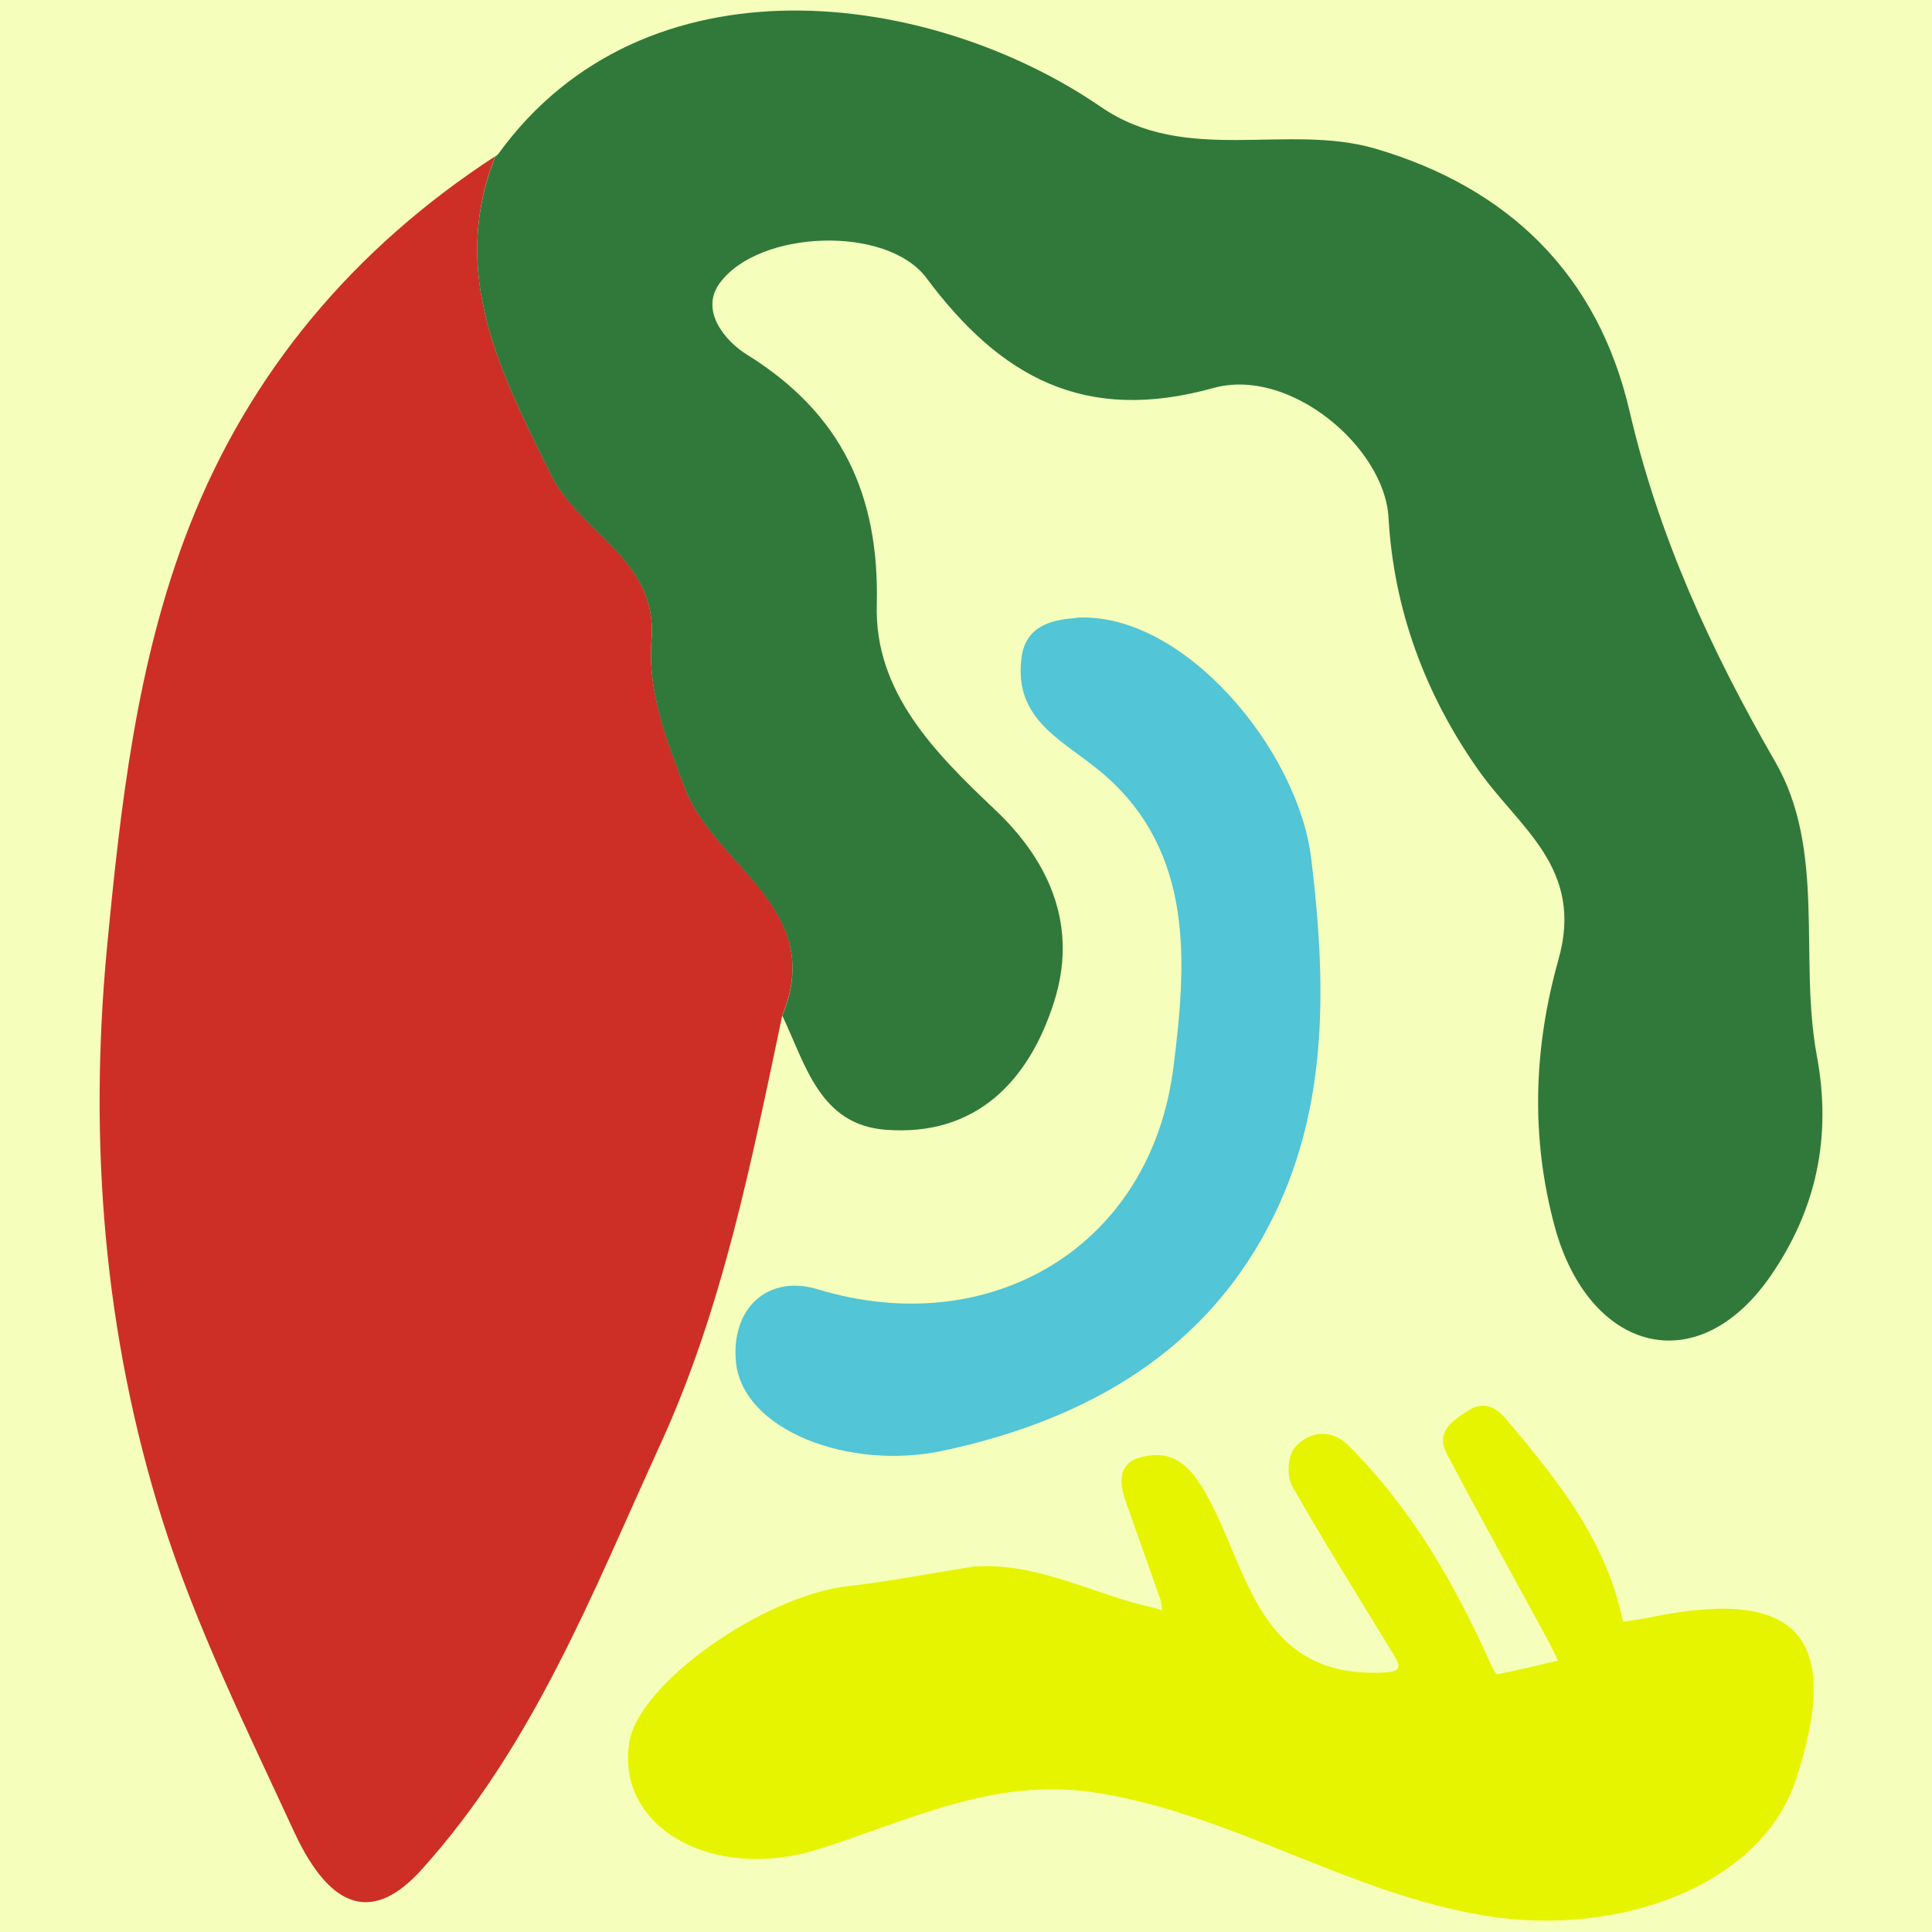
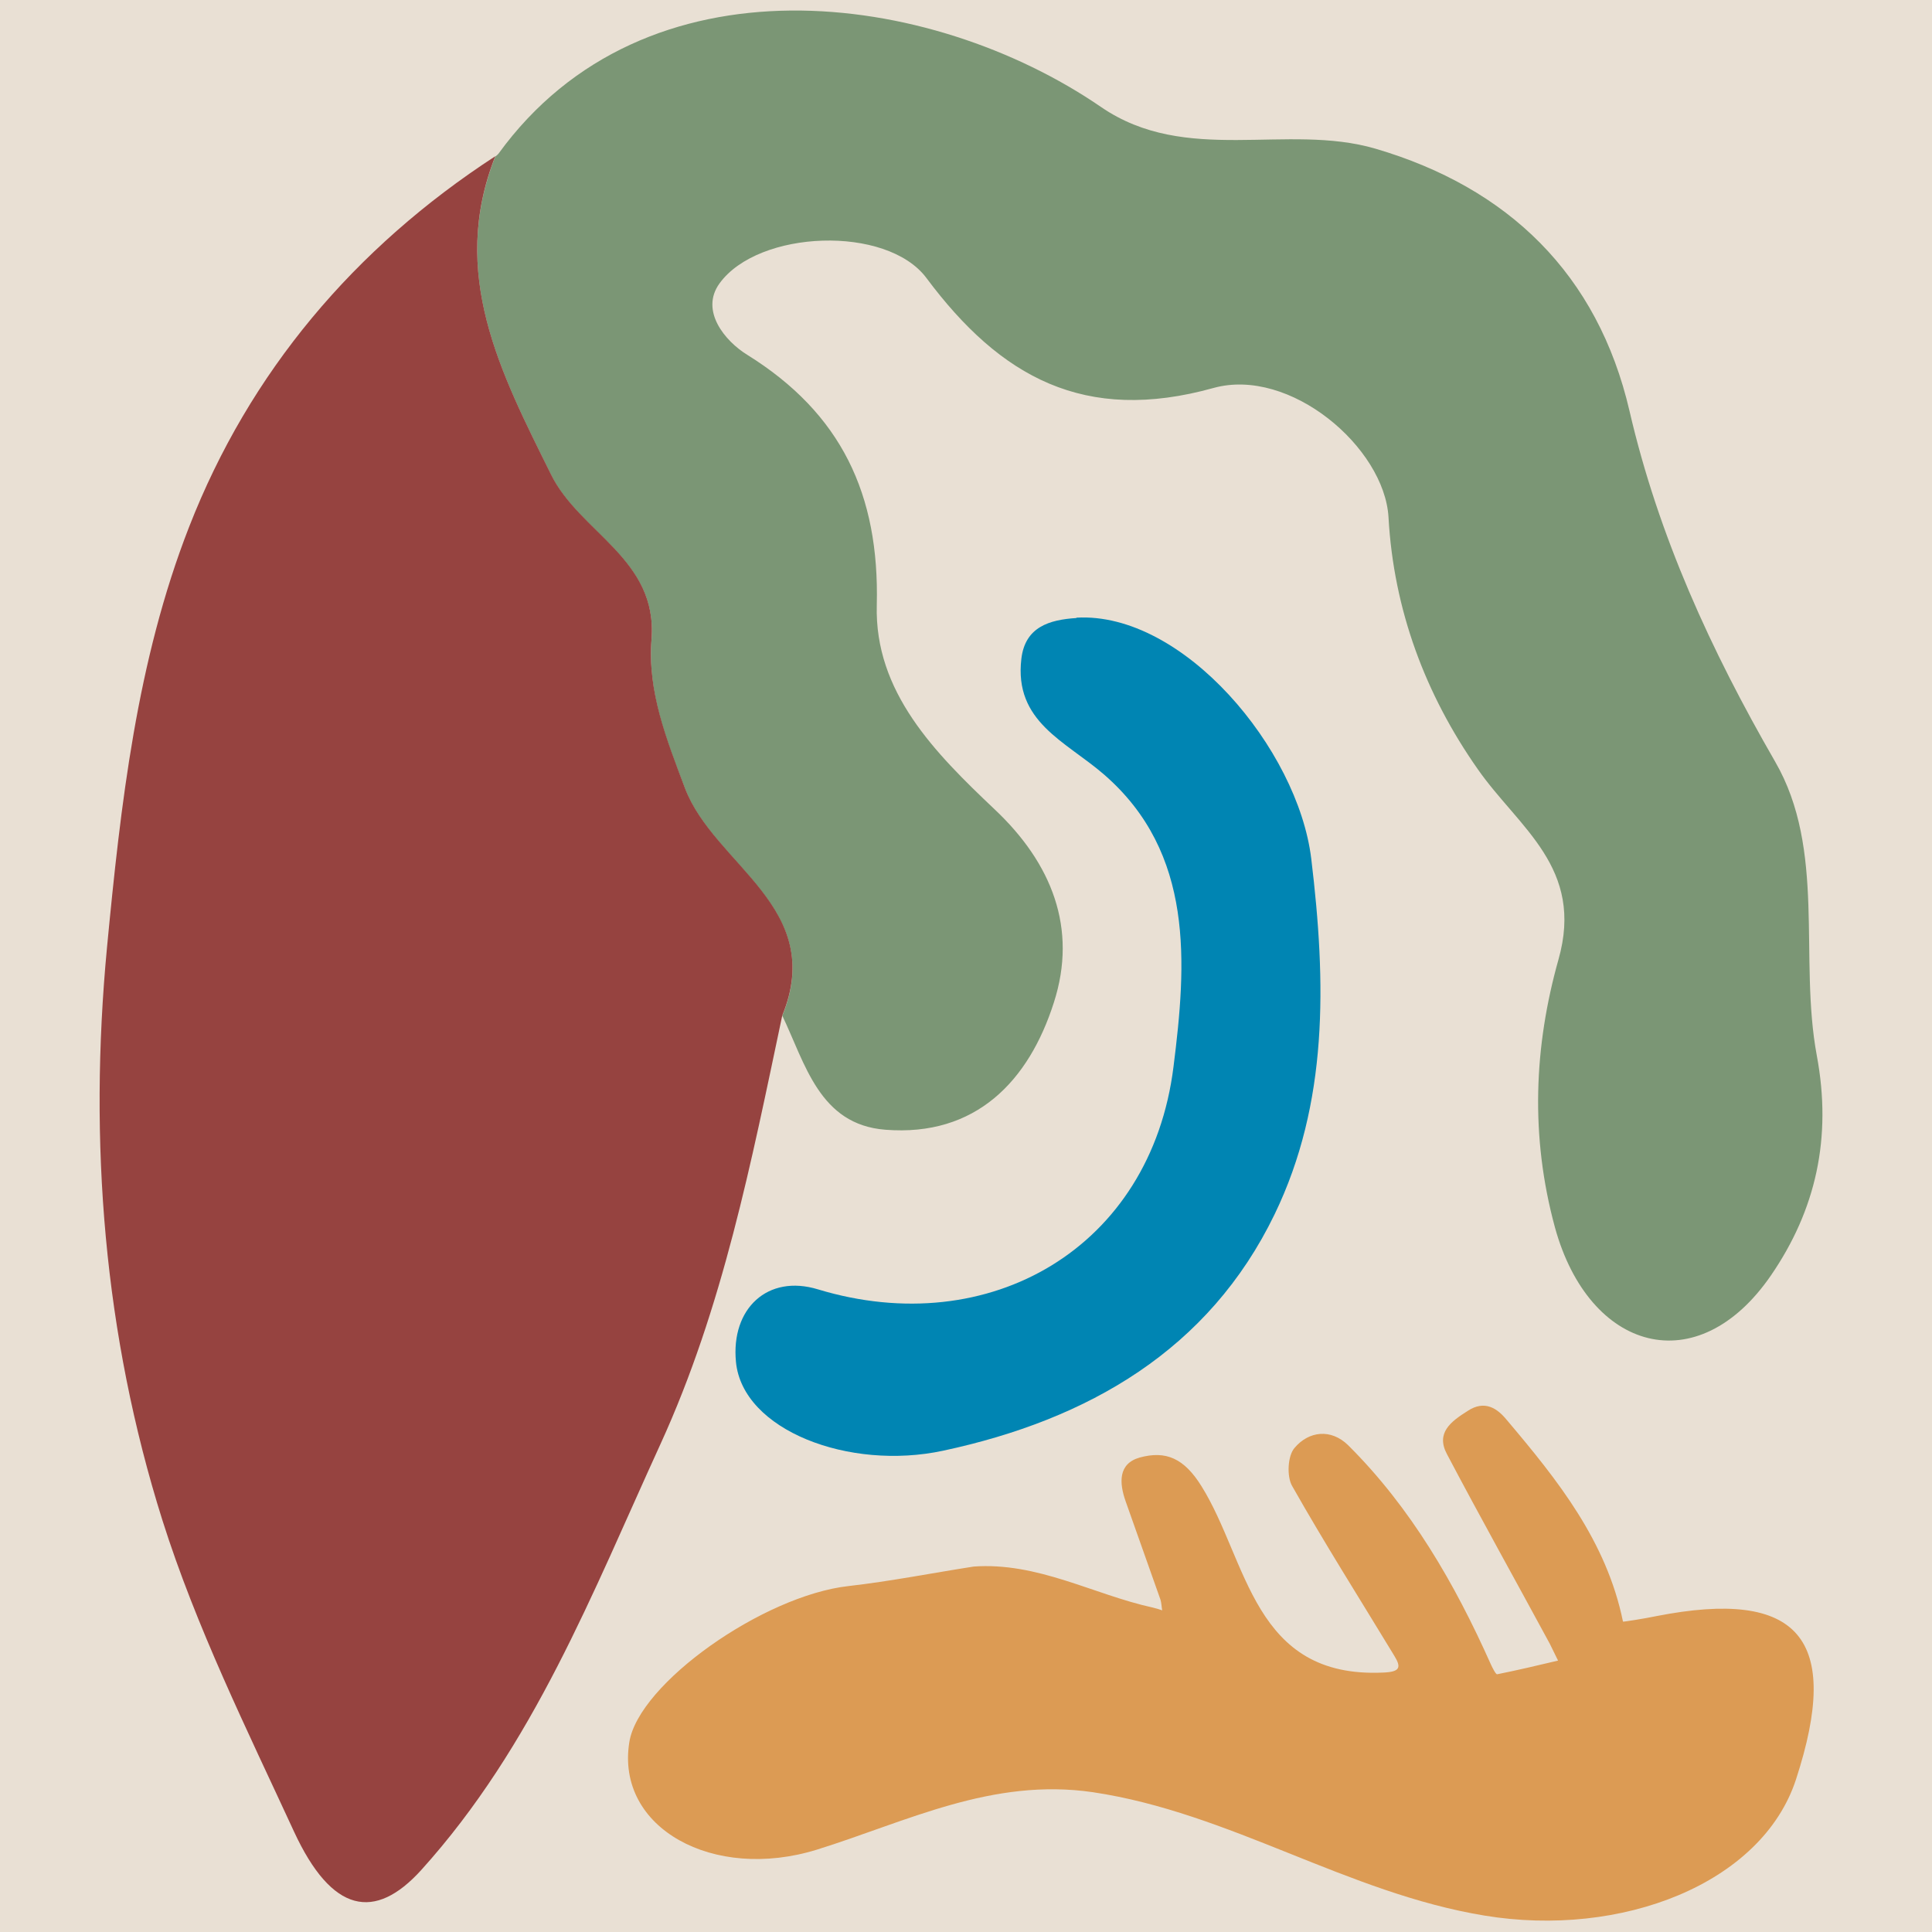
- <svg xmlns="http://www.w3.org/2000/svg" id="Layer_1" version="1.1" viewBox="0 0 565.2 565.2">
-   <defs>
-     <style>
-       .st0 {
-         fill: #52c5d6;
-       }
- 
-       .st0, .st1, .st2, .st3 {
-         fill-rule: evenodd;
-       }
- 
-       .st1 {
-         fill: #e7f400;
-       }
- 
-       .st2 {
-         fill: #cd2f27;
-       }
- 
-       .st3 {
-         fill: #30793b;
-       }
- 
-       .st4 {
-         fill: #f5ffbb;
-       }
-     </style>
-   </defs>
-   <rect class="st4" x="-.8" y="-.8" width="566.9" height="566.9" />
-   <g>
-     <path class="st2" d="M228.8,297.3c-9,42.6-17.3,85.2-35.6,125.2-19.9,43.5-37.1,88.2-70,124.6-13.5,14.9-26.1,12.7-37.2-11.3-13.8-29.9-28.6-59.8-38.5-91.1-17.1-54.3-21.6-110.5-16.2-167.5,4-41.8,8.7-83.8,24-123,17.7-45.4,48.4-81.7,89.6-108.5-13.6,34.4,1.6,63.4,16.3,93.1,8.4,17.1,31.3,24.7,29.4,48.3-1.2,15.2,4.4,29.2,9.8,43.5,8.6,22.6,41.5,34.9,28.4,66.6Z" />
-     <path class="st3" d="M228.8,297.3c13.1-31.6-19.8-44-28.4-66.6-5.5-14.3-11-28.3-9.8-43.5,1.9-23.6-21-31.2-29.4-48.3-14.7-29.8-29.9-58.7-16.3-93.1h0c.3-.2.6-.5.9-.8,42.9-59.2,126.3-48,176.3-13.7,24.9,17.1,54.3,4.6,80.3,12.2,38.8,11.4,65,36.7,74.3,76.7,8.5,36.7,23.8,70,42.6,102.6,15,25.9,6.9,57.5,12.2,86,4.5,24.1-.3,45.2-13.4,64.3-21.5,31.3-53.2,22.3-63.2-14-7.3-26.8-6.1-53,1-78.3,7.7-27-11.6-38.6-23.6-55.8-15.3-21.8-24.6-46.6-26.1-73.7-1.2-20.4-28.8-44-51.2-37.8-37.7,10.5-62.3-3.1-84-32.2-11.6-15.5-49.1-14.1-60.5,1.6-5.8,8,1.6,16.9,8.1,20.9,27.5,17.1,38.7,40.8,37.9,73.2-.7,25.5,17.1,43.3,34.4,59.7,16.8,15.8,24.4,34.9,17.4,56.6-7.3,22.9-22.8,39.3-49.3,37.2-19.3-1.5-23.4-19.3-30.2-33.5Z" />
-     <path class="st1" d="M284.7,458.3c18.9-1.4,35.2,8.2,52.6,12,.9.2,1.8.5,2.7.8-.2-1-.2-2.1-.5-3.1-3.4-9.6-6.8-19.2-10.2-28.8-1.9-5.4-2.2-11,4.1-12.8,7.7-2.1,13,.2,18.1,8.4,13.6,21.8,15,56.3,53.2,54.5,4.9-.2,5.3-1.5,3.2-4.9-10-16.5-20.4-32.9-29.9-49.7-1.6-2.8-1.3-8.8.7-11.1,4.2-5,10.7-5.7,15.7-.8,18.4,18.3,31.2,40.5,41.7,64,.5,1.1,1.5,3.1,1.9,3,6-1.2,11.9-2.6,17.8-4-.8-1.6-1.6-3.3-2.4-4.9-10-18.5-20.3-36.9-30.1-55.5-3.3-6.2,1.1-9.5,6-12.6,5.1-3.4,8.8-.7,11.5,2.6,14.9,17.6,29.2,35.5,34,59,0,.1,6.4-.9,9.7-1.6,41.8-8.2,54.4,6.5,40.9,47.8-10,30.5-51.1,46.4-91.1,39.8-40.2-6.6-74.4-30.1-114.6-36.1-29.5-4.3-54.4,8.6-80.7,16.8-30.3,9.4-58.9-6.3-54.9-31.4,2.7-17.2,39.2-42.9,64.1-45.7,12.3-1.4,24.4-3.8,36.6-5.7Z" />
-     <path class="st0" d="M314.9,180.7c31.2-1.8,64.8,38.4,68.7,70.5,4.4,36.4,5,71.5-10.7,104-19.2,39.7-54.5,60.1-97,69.2-27.5,5.9-58.7-6-60.6-26-1.5-15.6,9.3-25.7,24-21.2,50.2,15.2,97.4-12.2,104-65.1,3.8-30.1,6.2-62.5-20.3-85.5-11.3-9.8-26.4-15.4-24.2-33.9,1.1-9.3,8.2-11.4,16.1-11.9Z" />
+ <svg xmlns="http://www.w3.org/2000/svg" viewBox="0 0 565.2 565.2">
+   <g id="zone-1" data-color-id="WT000">
+     <rect class="st4" x="-.8" y="-.8" width="566.9" height="566.9" fill="#e9e0d4" />
+   </g>
+   <g id="zone-2" data-color-id="GN003">
+     <path class="st3" d="M228.8,297.3c13.1-31.6-19.8-44-28.4-66.6-5.5-14.3-11-28.3-9.8-43.5,1.9-23.6-21-31.2-29.4-48.3-14.7-29.8-29.9-58.7-16.3-93.1h0c.3-.2.6-.5.9-.8,42.9-59.2,126.3-48,176.3-13.7,24.9,17.1,54.3,4.6,80.3,12.2,38.8,11.4,65,36.7,74.3,76.7,8.5,36.7,23.8,70,42.6,102.6,15,25.9,6.9,57.5,12.2,86,4.5,24.1-.3,45.2-13.4,64.3-21.5,31.3-53.2,22.3-63.2-14-7.3-26.8-6.1-53,1-78.3,7.7-27-11.6-38.6-23.6-55.8-15.3-21.8-24.6-46.6-26.1-73.7-1.2-20.4-28.8-44-51.2-37.8-37.7,10.5-62.3-3.1-84-32.2-11.6-15.5-49.1-14.1-60.5,1.6-5.8,8,1.6,16.9,8.1,20.9,27.5,17.1,38.7,40.8,37.9,73.2-.7,25.5,17.1,43.3,34.4,59.7,16.8,15.8,24.4,34.9,17.4,56.6-7.3,22.9-22.8,39.3-49.3,37.2-19.3-1.5-23.4-19.3-30.2-33.5Z" fill="#7b9675" />
+   </g>
+   <g id="zone-3" data-color-id="BL002">
+     <path class="st0" d="M314.9,180.7c31.2-1.8,64.8,38.4,68.7,70.5,4.4,36.4,5,71.5-10.7,104-19.2,39.7-54.5,60.1-97,69.2-27.5,5.9-58.7-6-60.6-26-1.5-15.6,9.3-25.7,24-21.2,50.2,15.2,97.4-12.2,104-65.1,3.8-30.1,6.2-62.5-20.3-85.5-11.3-9.8-26.4-15.4-24.2-33.9,1.1-9.3,8.2-11.4,16.1-11.9Z" fill="#0085b3" />
+   </g>
+   <g id="zone-4" data-color-id="RD001">
+     <path class="st2" d="M228.8,297.3c-9,42.6-17.3,85.2-35.6,125.2-19.9,43.5-37.1,88.2-70,124.6-13.5,14.9-26.1,12.7-37.2-11.3-13.8-29.9-28.6-59.8-38.5-91.1-17.1-54.3-21.6-110.5-16.2-167.5,4-41.8,8.7-83.8,24-123,17.7-45.4,48.4-81.7,89.6-108.5-13.6,34.4,1.6,63.4,16.3,93.1,8.4,17.1,31.3,24.7,29.4,48.3-1.2,15.2,4.4,29.2,9.8,43.5,8.6,22.6,41.5,34.9,28.4,66.6Z" fill="#964340" />
+   </g>
+   <g id="zone-5" data-color-id="YL001">
+     <path class="st1" d="M284.7,458.3c18.9-1.4,35.2,8.2,52.6,12,.9.2,1.8.5,2.7.8-.2-1-.2-2.1-.5-3.1-3.4-9.6-6.8-19.2-10.2-28.8-1.9-5.4-2.2-11,4.1-12.8,7.7-2.1,13,.2,18.1,8.4,13.6,21.8,15,56.3,53.2,54.5,4.9-.2,5.3-1.5,3.2-4.9-10-16.5-20.4-32.9-29.9-49.7-1.6-2.8-1.3-8.8.7-11.1,4.2-5,10.7-5.7,15.7-.8,18.4,18.3,31.2,40.5,41.7,64,.5,1.1,1.5,3.1,1.9,3,6-1.2,11.9-2.6,17.8-4-.8-1.6-1.6-3.3-2.4-4.9-10-18.5-20.3-36.9-30.1-55.5-3.3-6.2,1.1-9.5,6-12.6,5.1-3.4,8.8-.7,11.5,2.6,14.9,17.6,29.2,35.5,34,59,0,.1,6.4-.9,9.7-1.6,41.8-8.2,54.4,6.5,40.9,47.8-10,30.5-51.1,46.4-91.1,39.8-40.2-6.6-74.4-30.1-114.6-36.1-29.5-4.3-54.4,8.6-80.7,16.8-30.3,9.4-58.9-6.3-54.9-31.4,2.7-17.2,39.2-42.9,64.1-45.7,12.3-1.4,24.4-3.8,36.6-5.7Z" fill="#dc9b54" />
  </g>
</svg>
